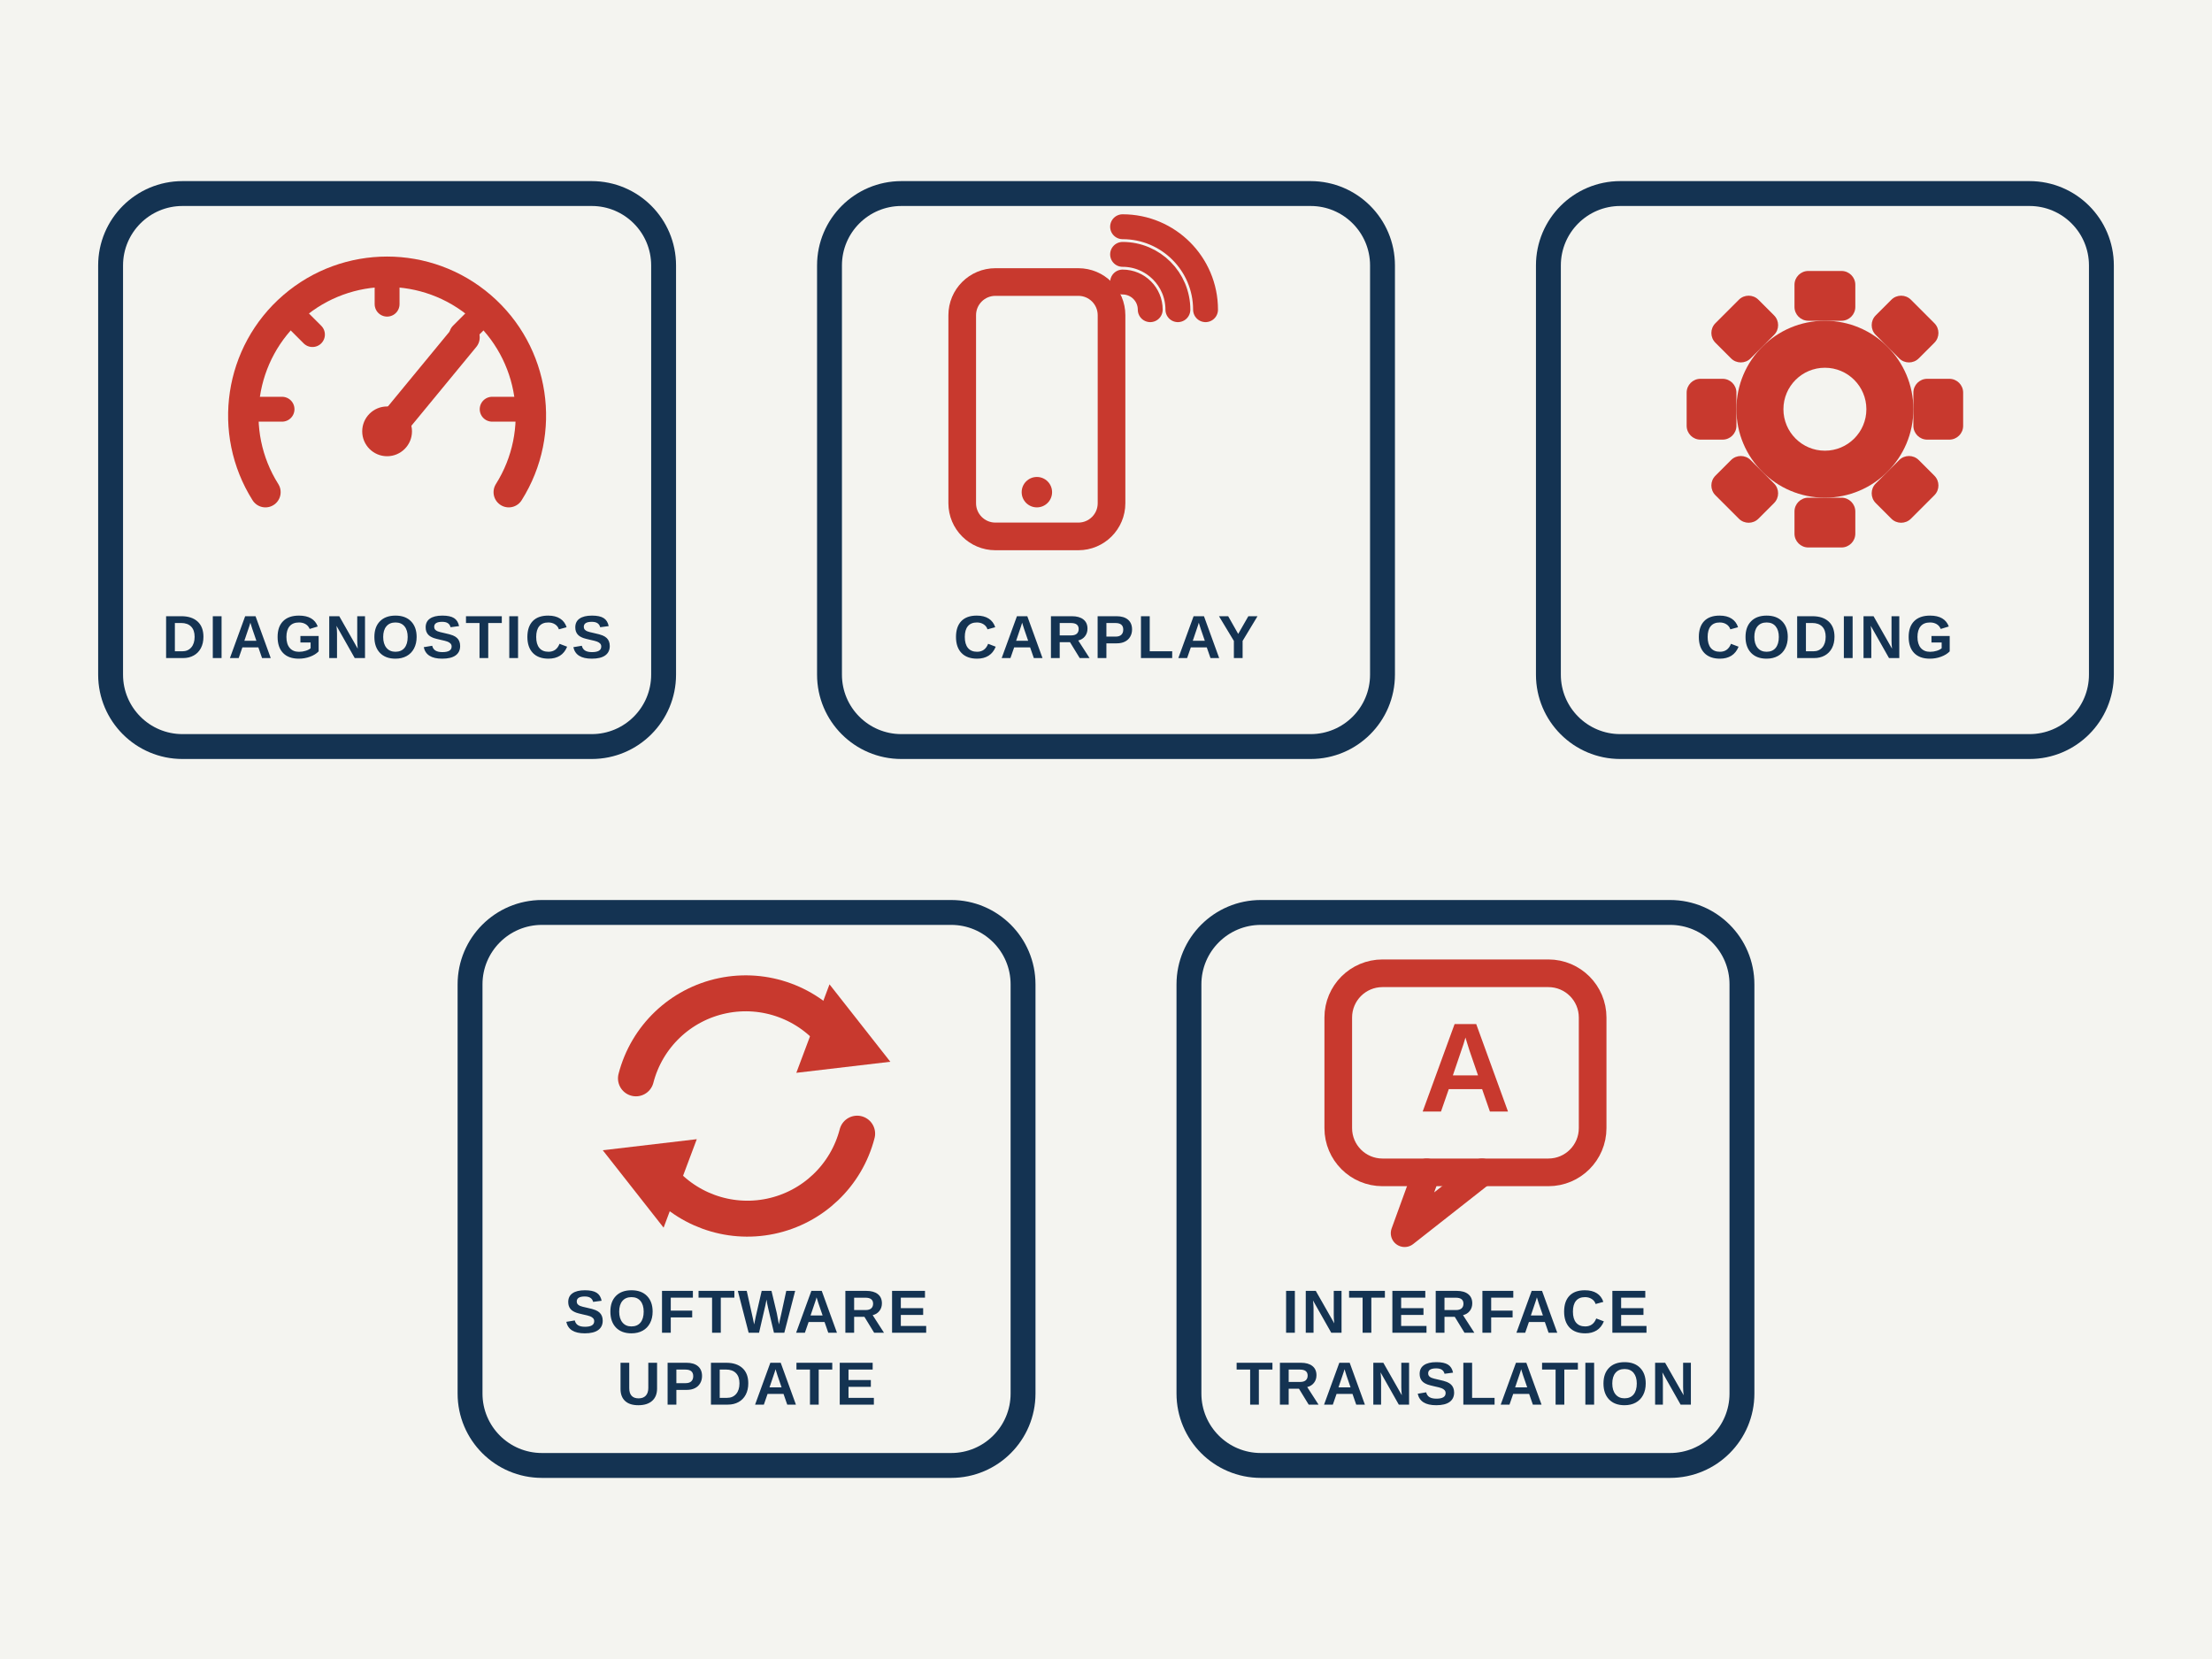
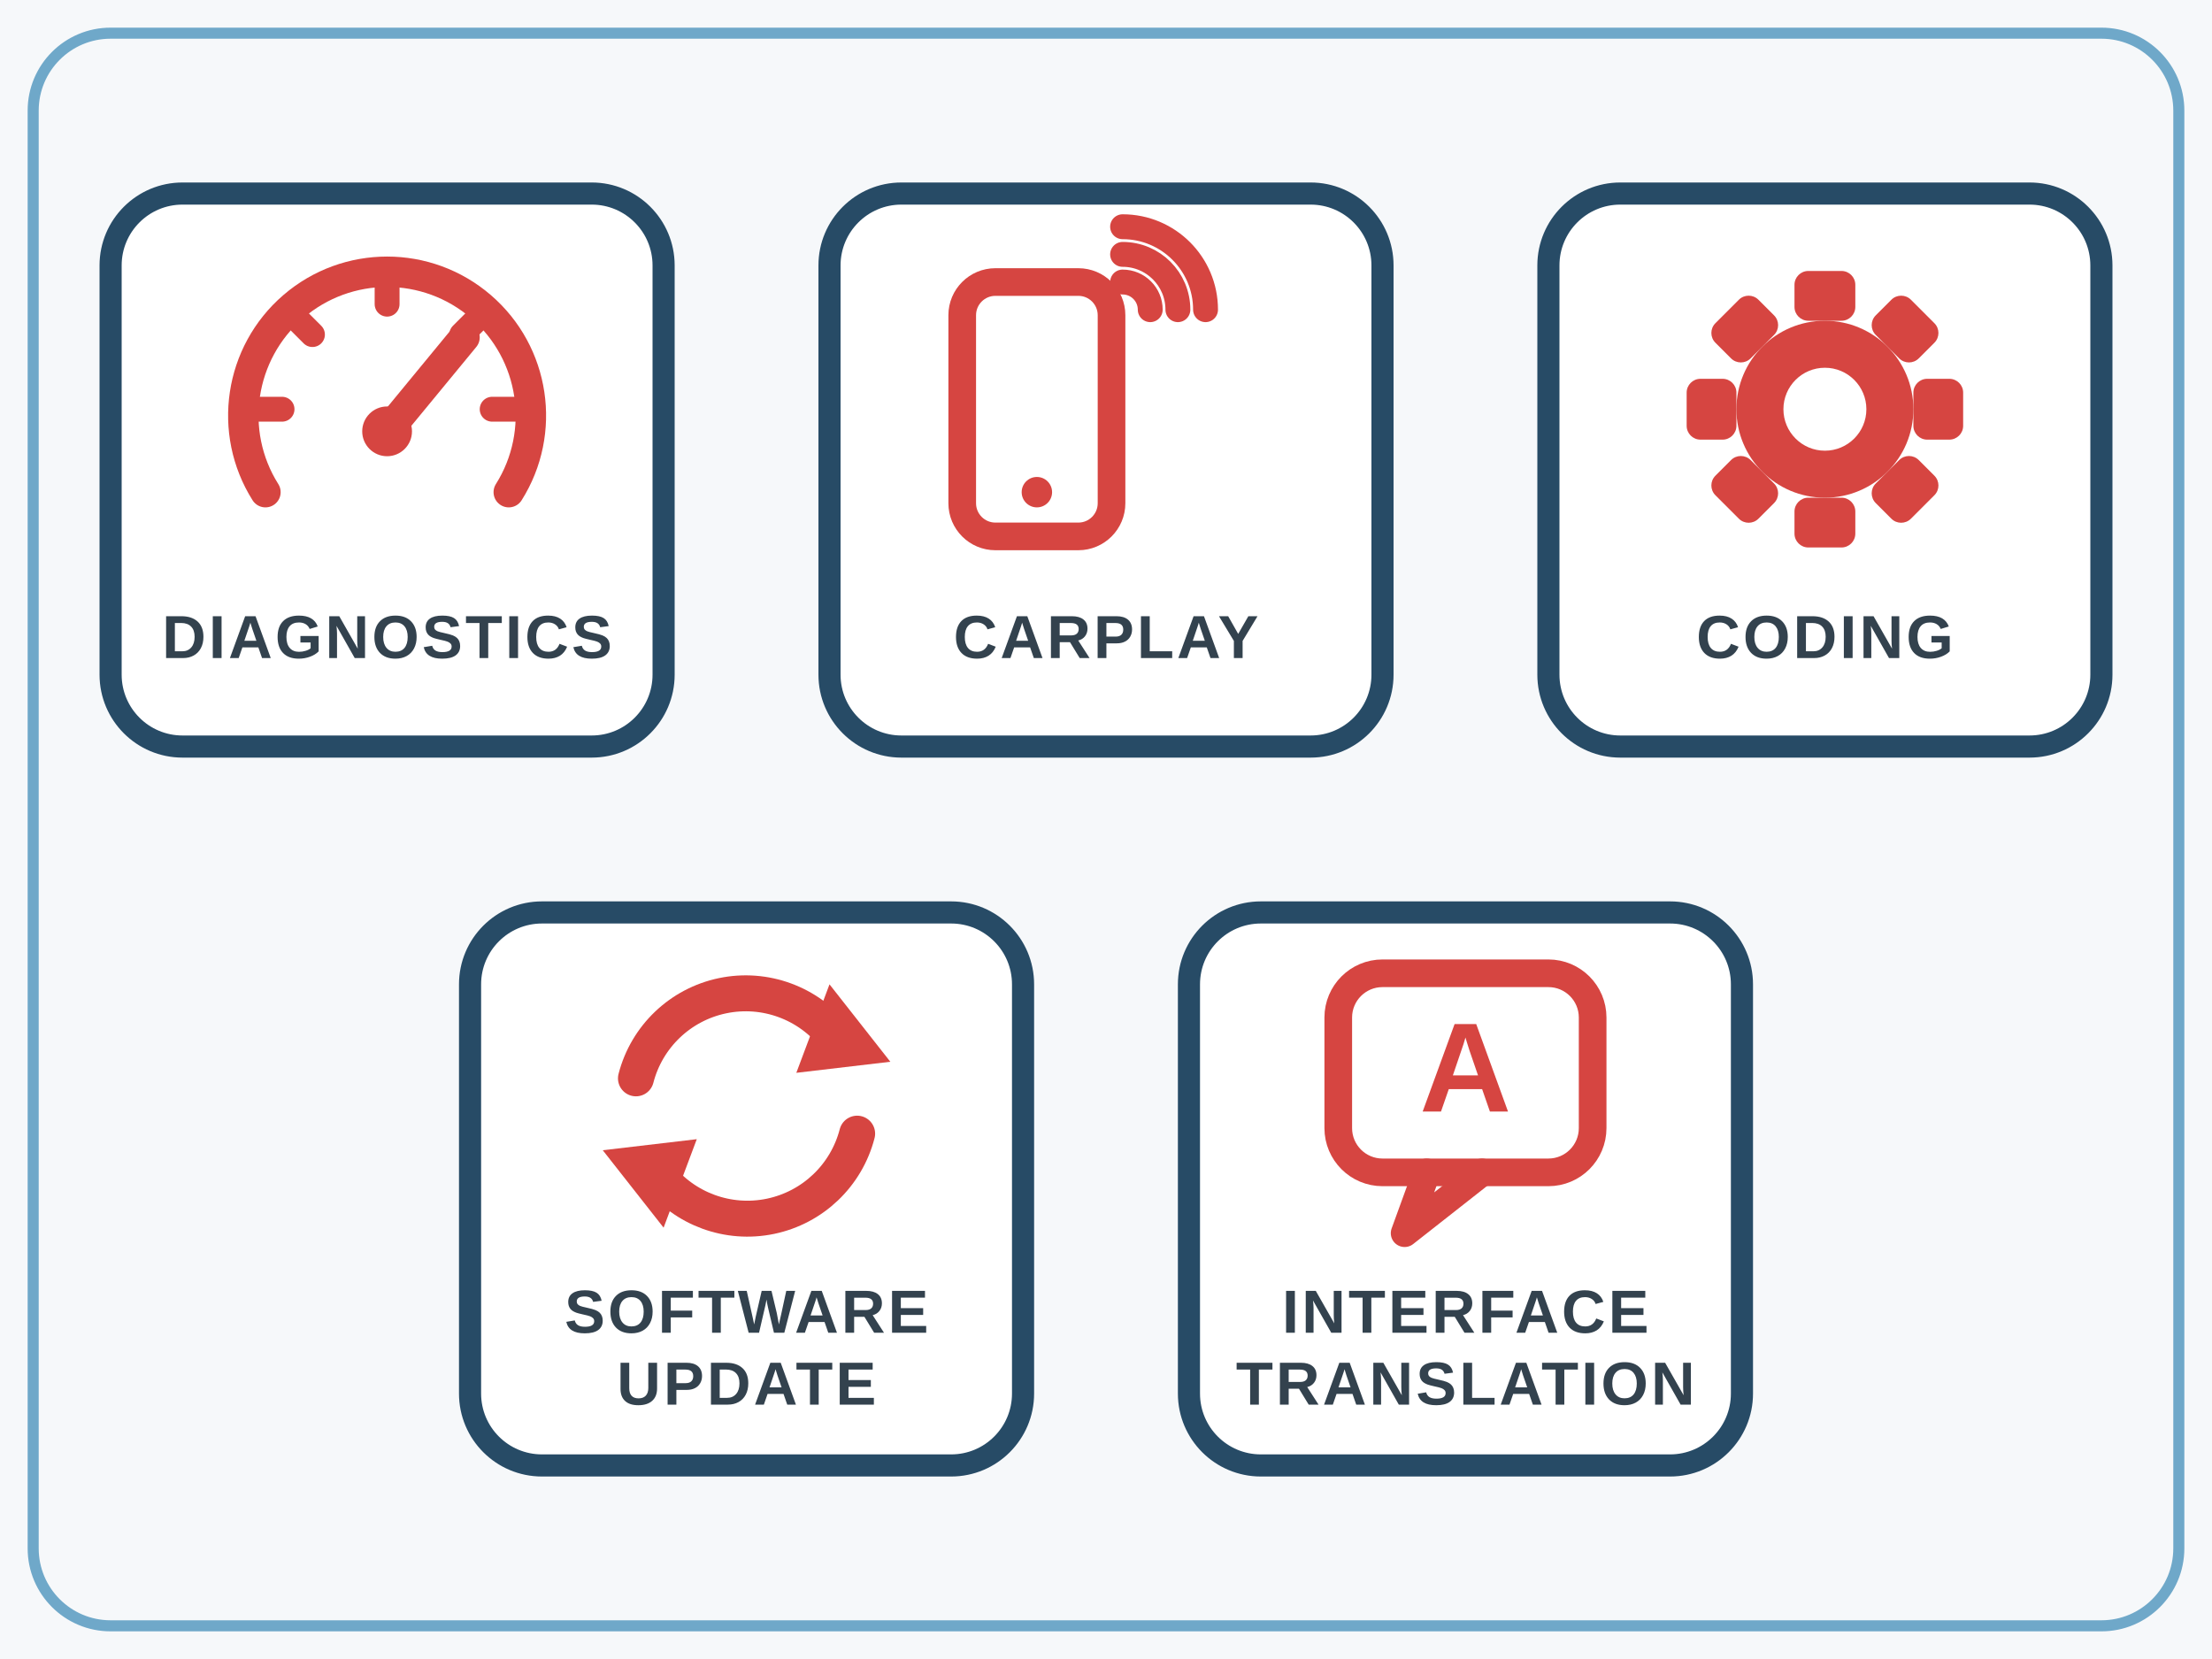
<svg xmlns="http://www.w3.org/2000/svg" width="800" height="600" viewBox="0 0 800 600">
-   <rect width="800" height="600" fill="#F4F4F0" />
+   <rect width="800" height="600" fill="#F6F8FA" />
+   <rect x="12" y="12" width="776" height="576" rx="28" fill="none" stroke="#6FA8C9" stroke-width="4" />
  <defs>
-     <g id="p-diag" stroke="#C8392E" fill="none" stroke-linecap="round">
+     <g id="p-diag" stroke="#D64541" fill="none" stroke-linecap="round">
      <path d="M -44,30 A 52,52 0 1 1 44,30" stroke-width="11" />
      <path d="M 0,-38 L 0,-50 M -27,-27 L -35,-35 M 27,-27 L 35,-35 M -38,0 L -50,0 M 38,0 L 50,0" stroke-width="9" />
      <path d="M 0,8 L 28,-26" stroke-width="11" />
-       <circle cx="0" cy="8" r="9" fill="#C8392E" stroke="none" />
+       <circle cx="0" cy="8" r="9" fill="#D64541" stroke="none" />
    </g>
-     <g id="p-car" stroke="#C8392E" fill="none" stroke-linecap="round">
+     <g id="p-car" stroke="#D64541" fill="none" stroke-linecap="round">
      <rect x="-52" y="-46" width="54" height="92" rx="12" stroke-width="10" />
-       <circle cx="-25" cy="30" r="5.5" fill="#C8392E" stroke="none" />
+       <circle cx="-25" cy="30" r="5.5" fill="#D64541" stroke="none" />
      <path d="M 16,-36 A 10,10 0 0 0 6,-46" stroke-width="9" />
      <path d="M 26,-36 A 20,20 0 0 0 6,-56" stroke-width="9" />
      <path d="M 36,-36 A 30,30 0 0 0 6,-66" stroke-width="9" />
    </g>
-     <g id="p-gear" fill="#C8392E">
+     <g id="p-gear" fill="#D64541">
      <rect x="-11" y="-50" width="22" height="18" rx="5" />
      <rect x="-11" y="-50" width="22" height="18" rx="5" transform="rotate(45)" />
      <rect x="-11" y="-50" width="22" height="18" rx="5" transform="rotate(90)" />
      <rect x="-11" y="-50" width="22" height="18" rx="5" transform="rotate(135)" />
      <rect x="-11" y="-50" width="22" height="18" rx="5" transform="rotate(180)" />
      <rect x="-11" y="-50" width="22" height="18" rx="5" transform="rotate(225)" />
      <rect x="-11" y="-50" width="22" height="18" rx="5" transform="rotate(270)" />
      <rect x="-11" y="-50" width="22" height="18" rx="5" transform="rotate(315)" />
      <circle r="32" />
-       <circle r="15" fill="#F4F4F0" />
+       <circle r="15" fill="#FFFFFF" />
    </g>
-     <g id="p-upd" stroke="#C8392E" fill="none" stroke-linecap="round" stroke-width="13">
+     <g id="p-upd" stroke="#D64541" fill="none" stroke-linecap="round" stroke-width="13">
      <path d="M -40,-10 A 41,41 0 0 1 32,-25" />
      <path d="M 40,10 A 41,41 0 0 1 -32,25" />
-       <path d="M 30,-44 L 52,-16 L 18,-12 Z" fill="#C8392E" stroke="none" />
-       <path d="M -30,44 L -52,16 L -18,12 Z" fill="#C8392E" stroke="none" />
+       <path d="M 30,-44 L 52,-16 L 18,-12 Z" fill="#D64541" stroke="none" />
+       <path d="M -30,44 L -52,16 L -18,12 Z" fill="#D64541" stroke="none" />
    </g>
-     <g id="p-lang" stroke="#C8392E" fill="none" stroke-linecap="round" stroke-linejoin="round">
+     <g id="p-lang" stroke="#D64541" fill="none" stroke-linecap="round" stroke-linejoin="round">
      <rect x="-46" y="-48" width="92" height="72" rx="16" stroke-width="10" />
      <path d="M -14,24 L -22,46 L 6,24" stroke-width="10" />
-       <text x="0" y="2" font-family="Arial, Helvetica, sans-serif" font-weight="700" font-size="46" fill="#C8392E" stroke="none" text-anchor="middle">A</text>
+       <text x="0" y="2" font-family="Arial, Helvetica, sans-serif" font-weight="700" font-size="46" fill="#D64541" stroke="none" text-anchor="middle">A</text>
    </g>
  </defs>
-   <g font-family="Arial, Helvetica, sans-serif" font-weight="700" font-size="22" letter-spacing="1" fill="#143352" text-anchor="middle">
+   <g font-family="Arial, Helvetica, sans-serif" font-weight="700" font-size="22" letter-spacing="1" fill="#33424E" text-anchor="middle">
    <g transform="translate(140,170)">
-       <rect x="-100" y="-100" width="200" height="200" rx="26" fill="none" stroke="#143352" stroke-width="9" />
+       <rect x="-100" y="-100" width="200" height="200" rx="26" fill="#FFFFFF" stroke="#274B66" stroke-width="8" />
      <use href="#p-diag" transform="translate(0,-22)" />
      <text y="68">DIAGNOSTICS</text>
    </g>
    <g transform="translate(400,170)">
-       <rect x="-100" y="-100" width="200" height="200" rx="26" fill="none" stroke="#143352" stroke-width="9" />
+       <rect x="-100" y="-100" width="200" height="200" rx="26" fill="#FFFFFF" stroke="#274B66" stroke-width="8" />
      <use href="#p-car" transform="translate(0,-22)" />
      <text y="68">CARPLAY</text>
    </g>
    <g transform="translate(660,170)">
-       <rect x="-100" y="-100" width="200" height="200" rx="26" fill="none" stroke="#143352" stroke-width="9" />
+       <rect x="-100" y="-100" width="200" height="200" rx="26" fill="#FFFFFF" stroke="#274B66" stroke-width="8" />
      <use href="#p-gear" transform="translate(0,-22)" />
      <text y="68">CODING</text>
    </g>
    <g transform="translate(270,430)">
-       <rect x="-100" y="-100" width="200" height="200" rx="26" fill="none" stroke="#143352" stroke-width="9" />
+       <rect x="-100" y="-100" width="200" height="200" rx="26" fill="#FFFFFF" stroke="#274B66" stroke-width="8" />
      <use href="#p-upd" transform="translate(0,-30)" />
      <text y="52">SOFTWARE</text>
      <text y="78">UPDATE</text>
    </g>
    <g transform="translate(530,430)">
-       <rect x="-100" y="-100" width="200" height="200" rx="26" fill="none" stroke="#143352" stroke-width="9" />
+       <rect x="-100" y="-100" width="200" height="200" rx="26" fill="#FFFFFF" stroke="#274B66" stroke-width="8" />
      <use href="#p-lang" transform="translate(0,-30)" />
      <text y="52">INTERFACE</text>
      <text y="78">TRANSLATION</text>
    </g>
  </g>
</svg>
